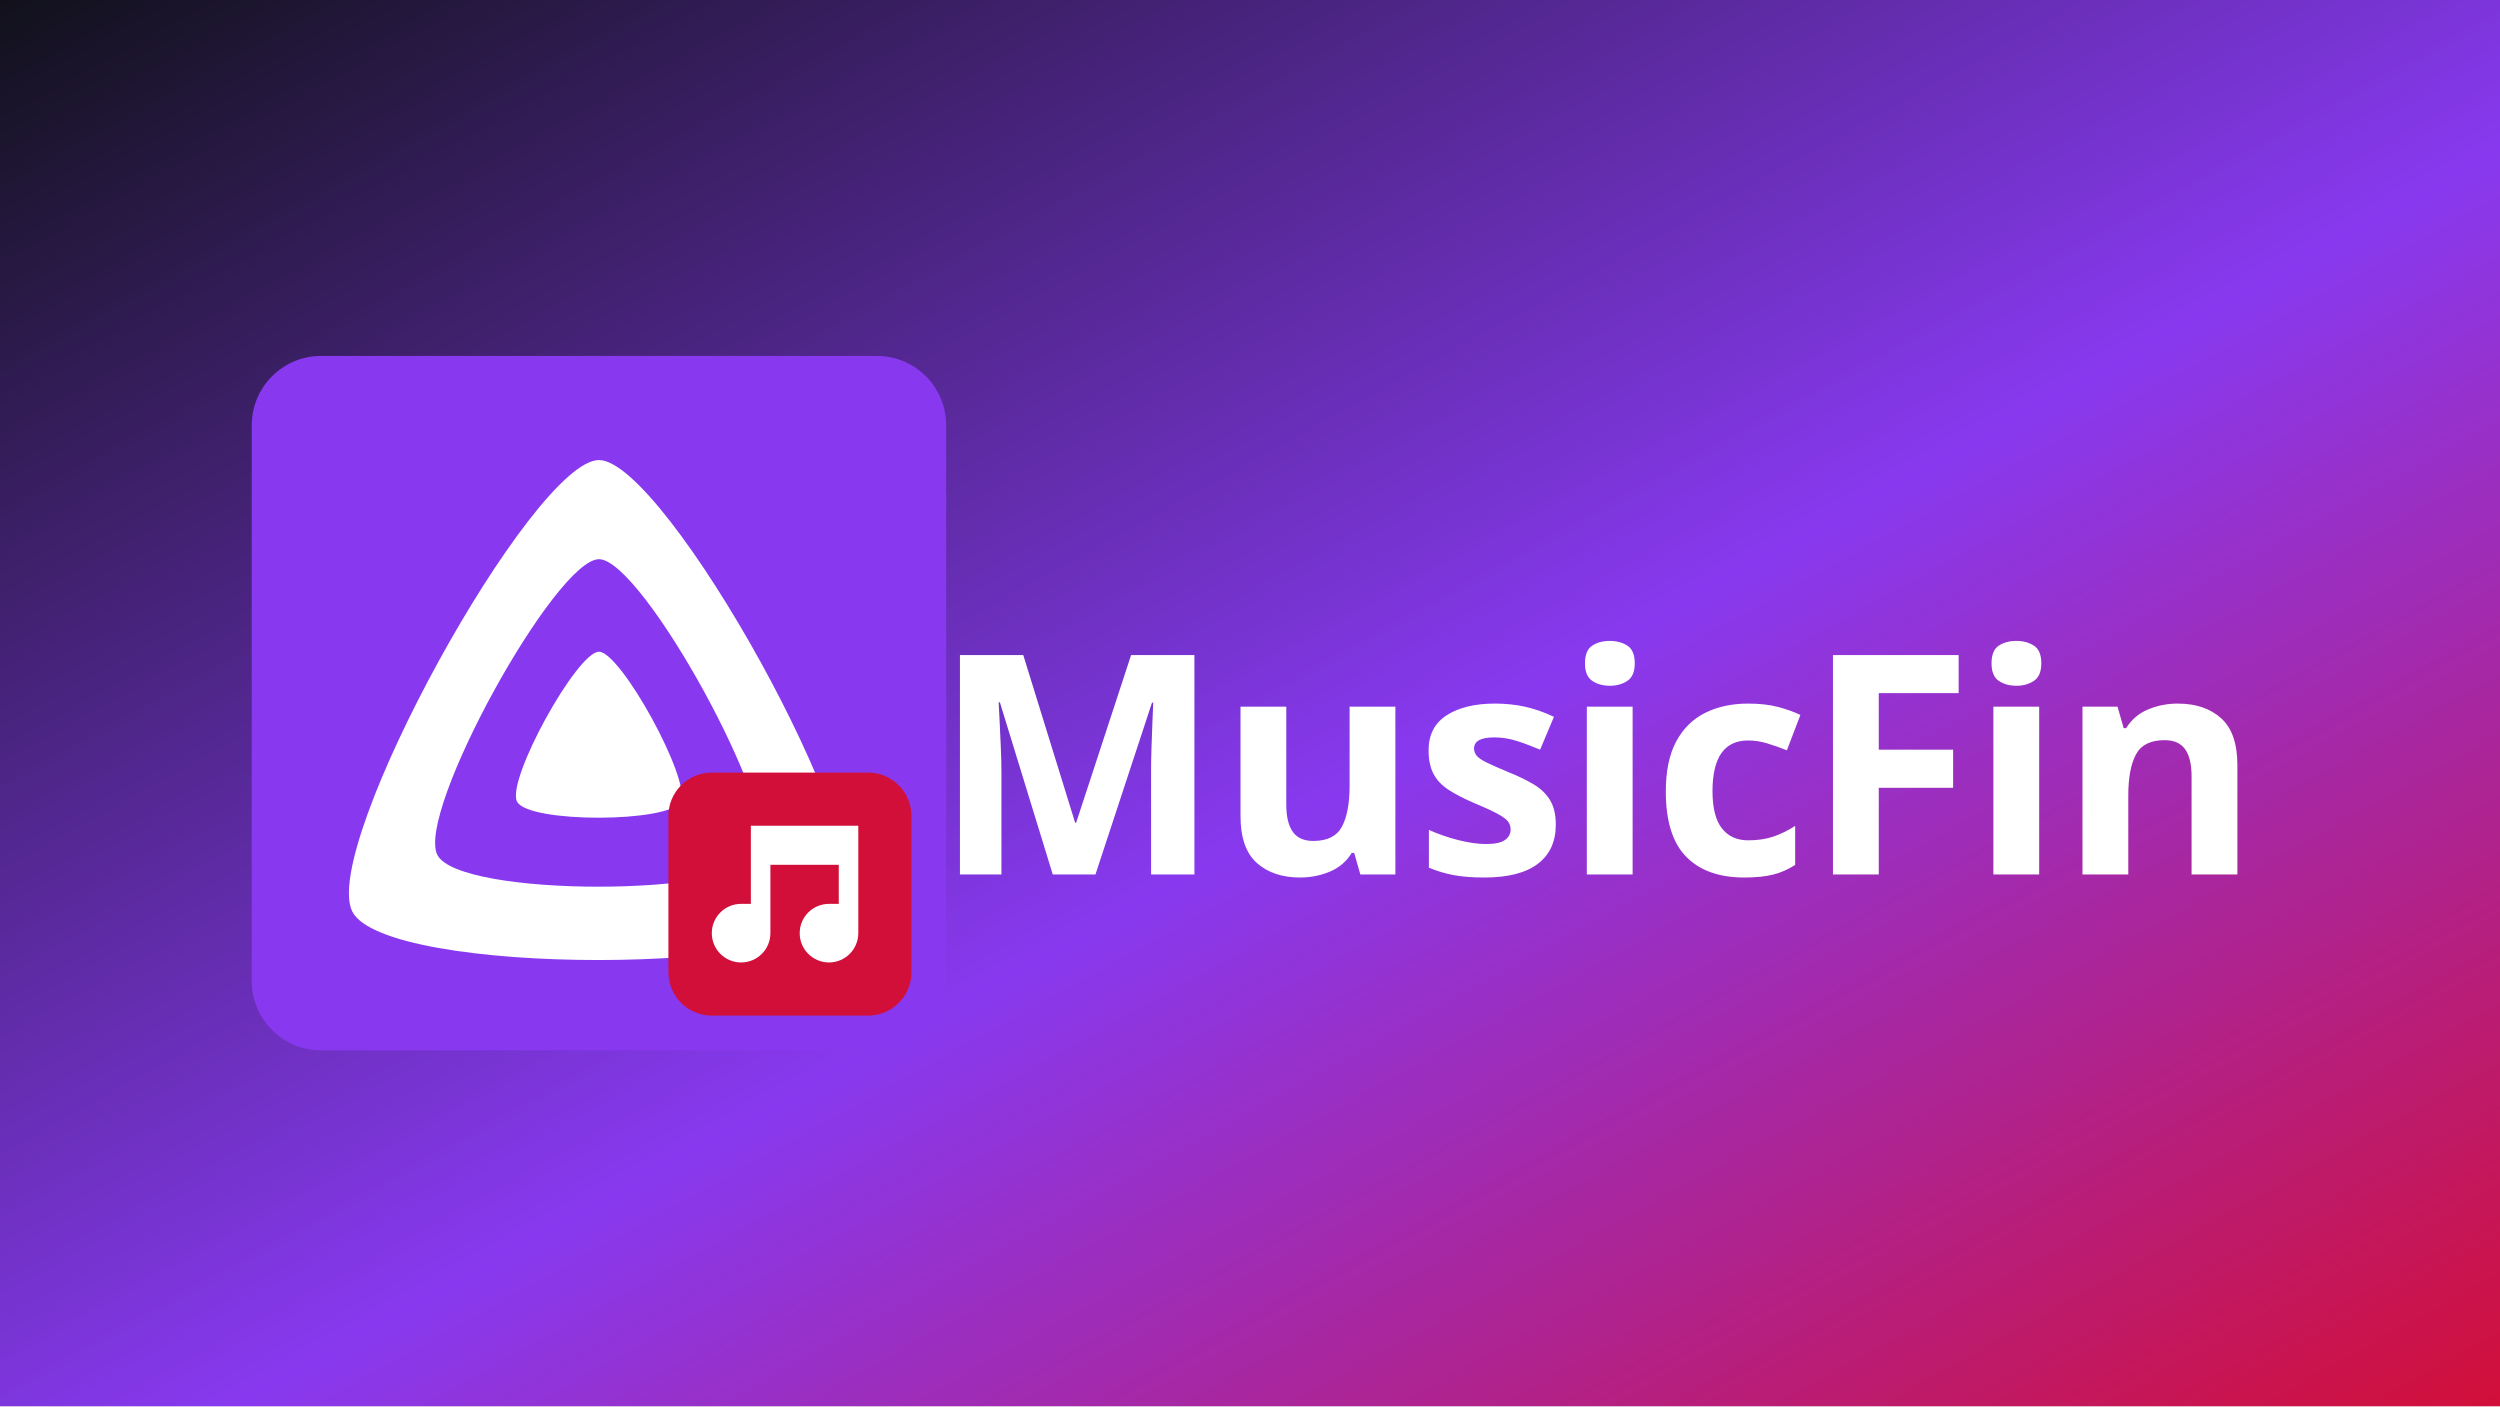
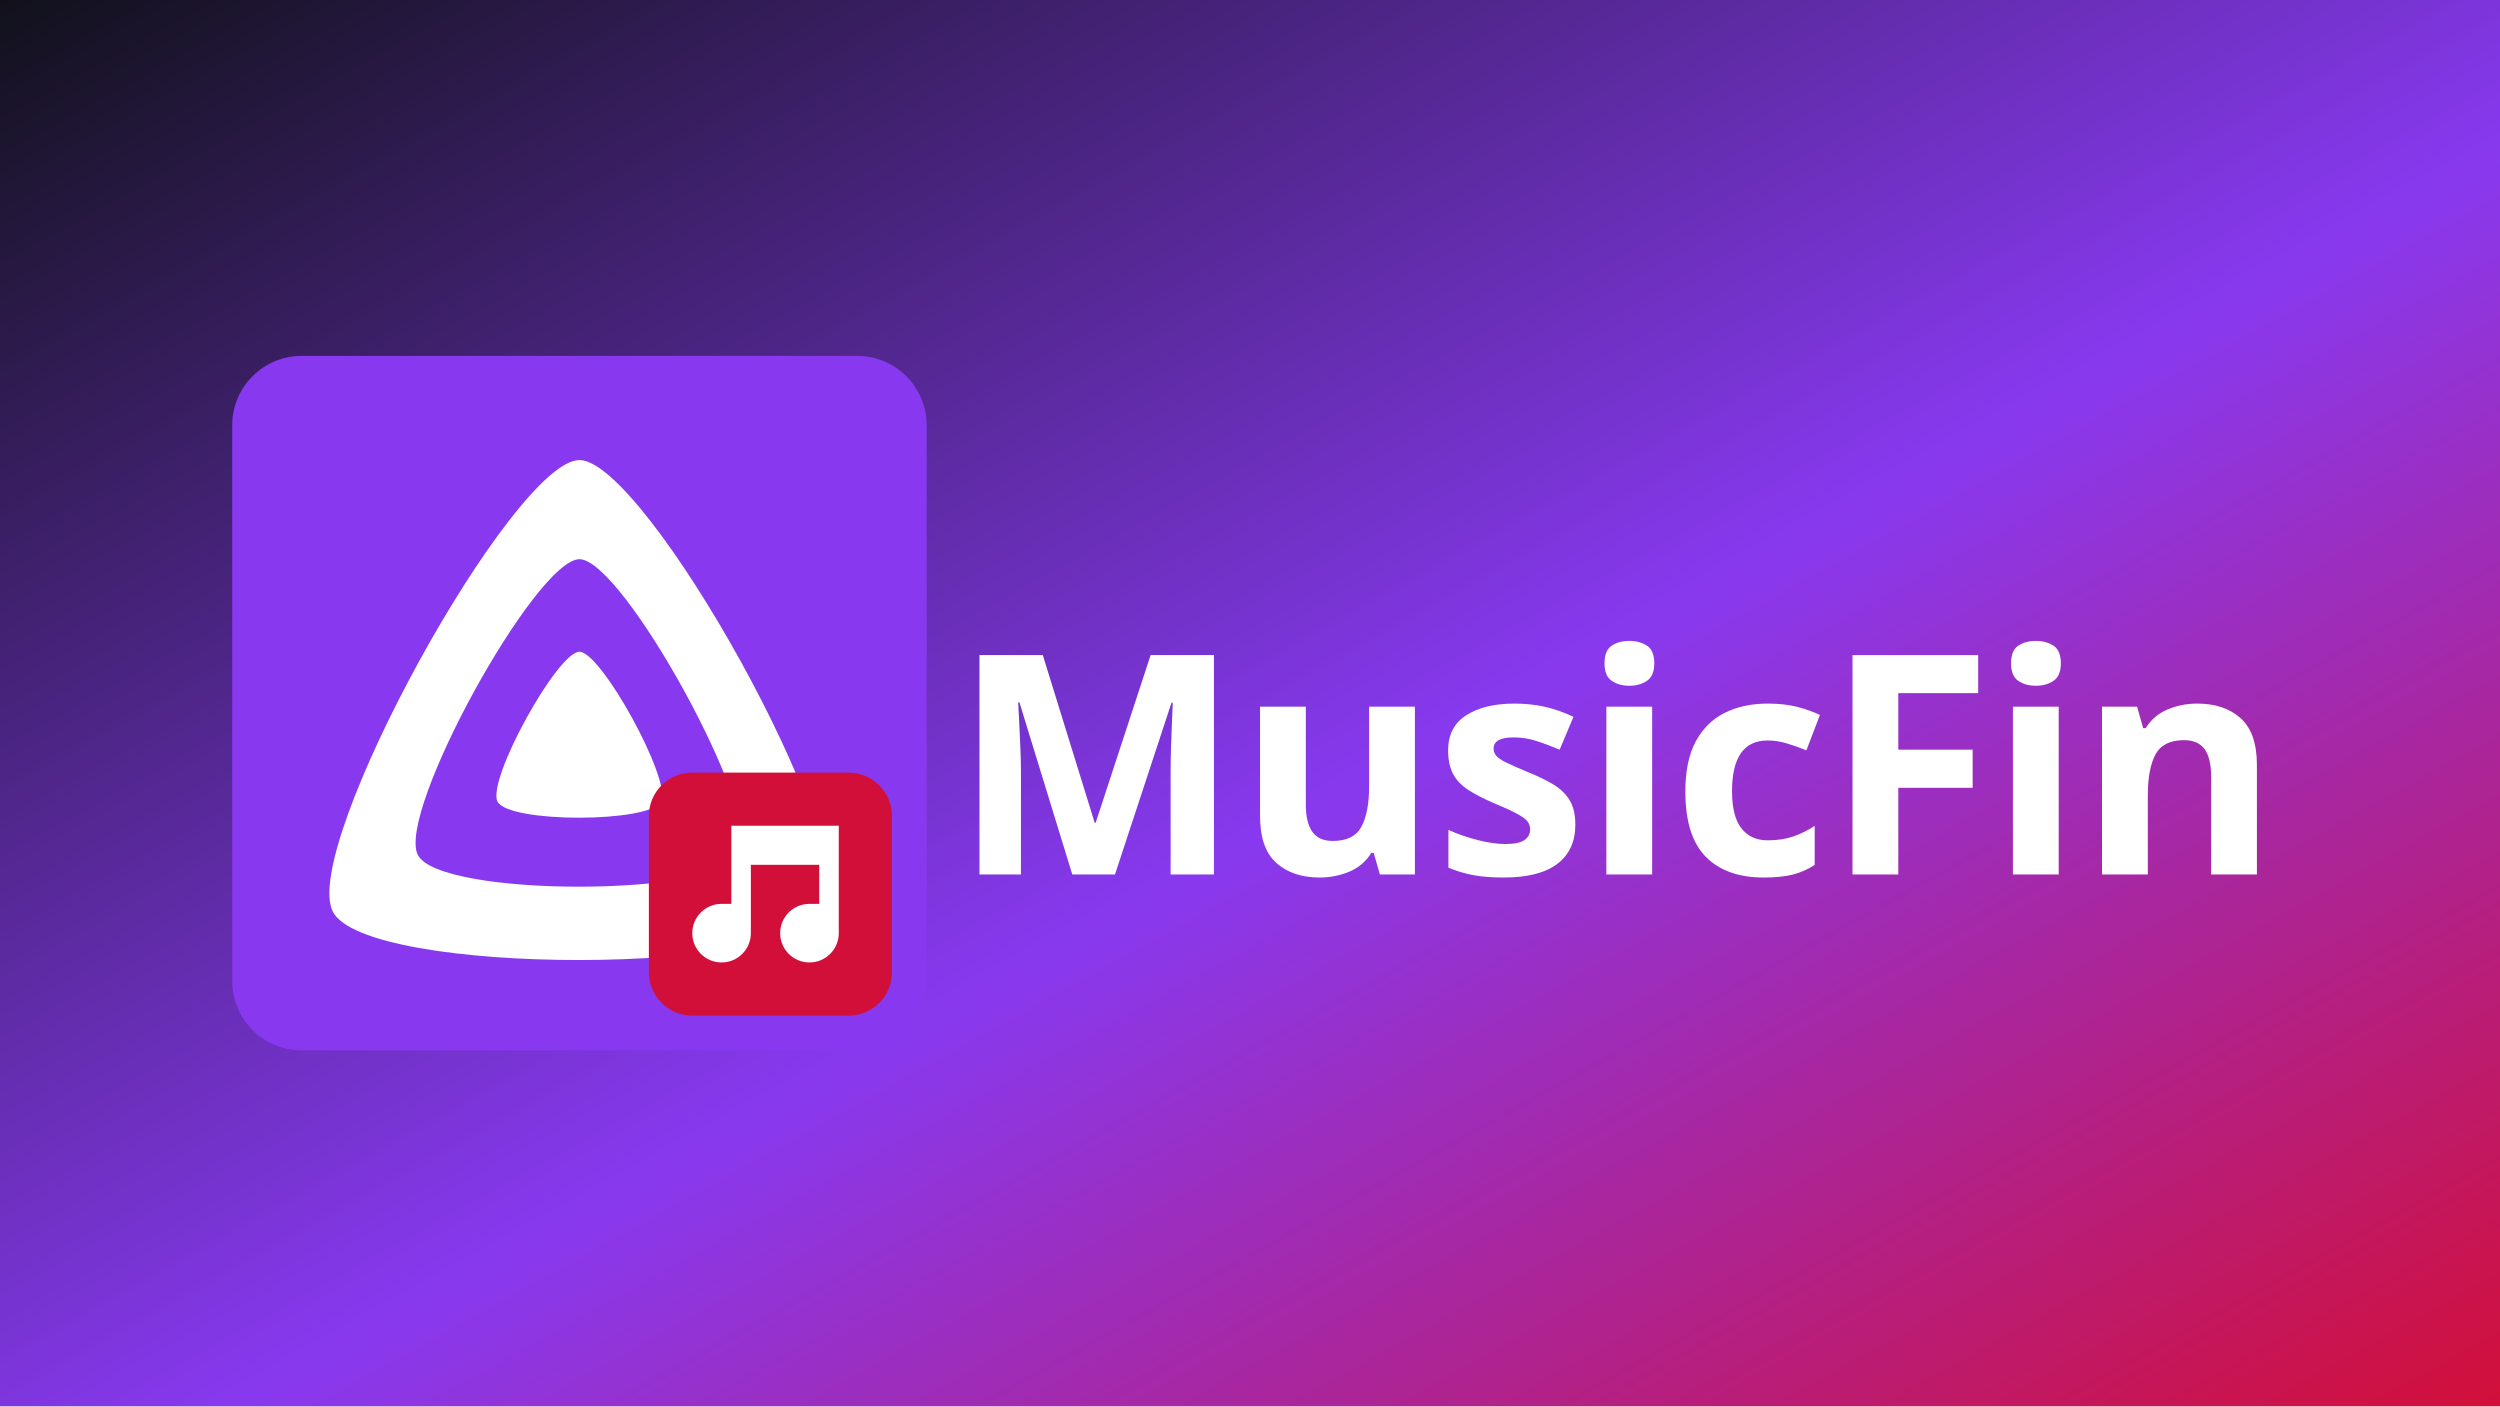
<svg xmlns="http://www.w3.org/2000/svg" width="1920" height="1080" viewBox="0 0 1920 1080">
  <defs>
    <linearGradient id="g" x1="0" y1="0" x2="1" y2="1">
      <stop offset="0%" stop-color="#11111b" />
      <stop offset="55%" stop-color="#8839ef" />
      <stop offset="100%" stop-color="#d20f39" />
    </linearGradient>
    <style type="text/css">
      .title {
        font-family: "Nunito", "Quicksand", "Comfortaa", "Arial Rounded MT Bold", ui-rounded, sans-serif;
        font-weight: 700;
        font-size: 236px;
        fill: #ffffff;
        letter-spacing: -0.015em;
      }
    </style>
  </defs>
  <rect width="1920" height="1080" fill="url(#g)" />
-   <g transform="translate(140, 220) scale(13.33333)">
+   <g transform="translate(125, 220) scale(13.33333)">
    <rect width="40" height="40" x="4" y="4" rx="4" fill="#8839ef" />
    <path fill="#ffffff" d="M 24 10 C 20.19 10 7.92 32.24 9.79 36 C 11.66 39.75 36.36 39.71 38.21 36 C 40.25 32.29 27.81 10 24 10 Z M 33.31 32.74 C 32.1 35.17 15.92 35.2 14.69 32.74 C 13.46 30.28 21.5 15.71 24 15.71 C 26.5 15.71 34.52 30.31 33.31 32.74 Z M 24 21.04 C 22.74 21.04 18.66 28.42 19.28 29.67 C 19.9 30.92 28.1 30.9 28.71 29.67 C 29.32 28.44 25.26 21.04 24 21.04 Z" />
    <rect width="14" height="14" x="28" y="28" rx="2.5" fill="#d20f39" />
    <path fill="#ffffff" transform="translate(30.5, 30.5) scale(0.5625)" d="M15 1H4V9H3C1.343 9 0 10.343 0 12C0 13.657 1.343 15 3 15C4.657 15 6 13.657 6 12V5H13V9H12C10.343 9 9 10.343 9 12C9 13.657 10.343 15 12 15C13.657 15 15 13.657 15 12V1Z" />
  </g>
-   <text class="title" x="716" y="580" dominant-baseline="central">MusicFin</text>
+   <text class="title" x="731" y="580" dominant-baseline="central">MusicFin</text>
</svg>
